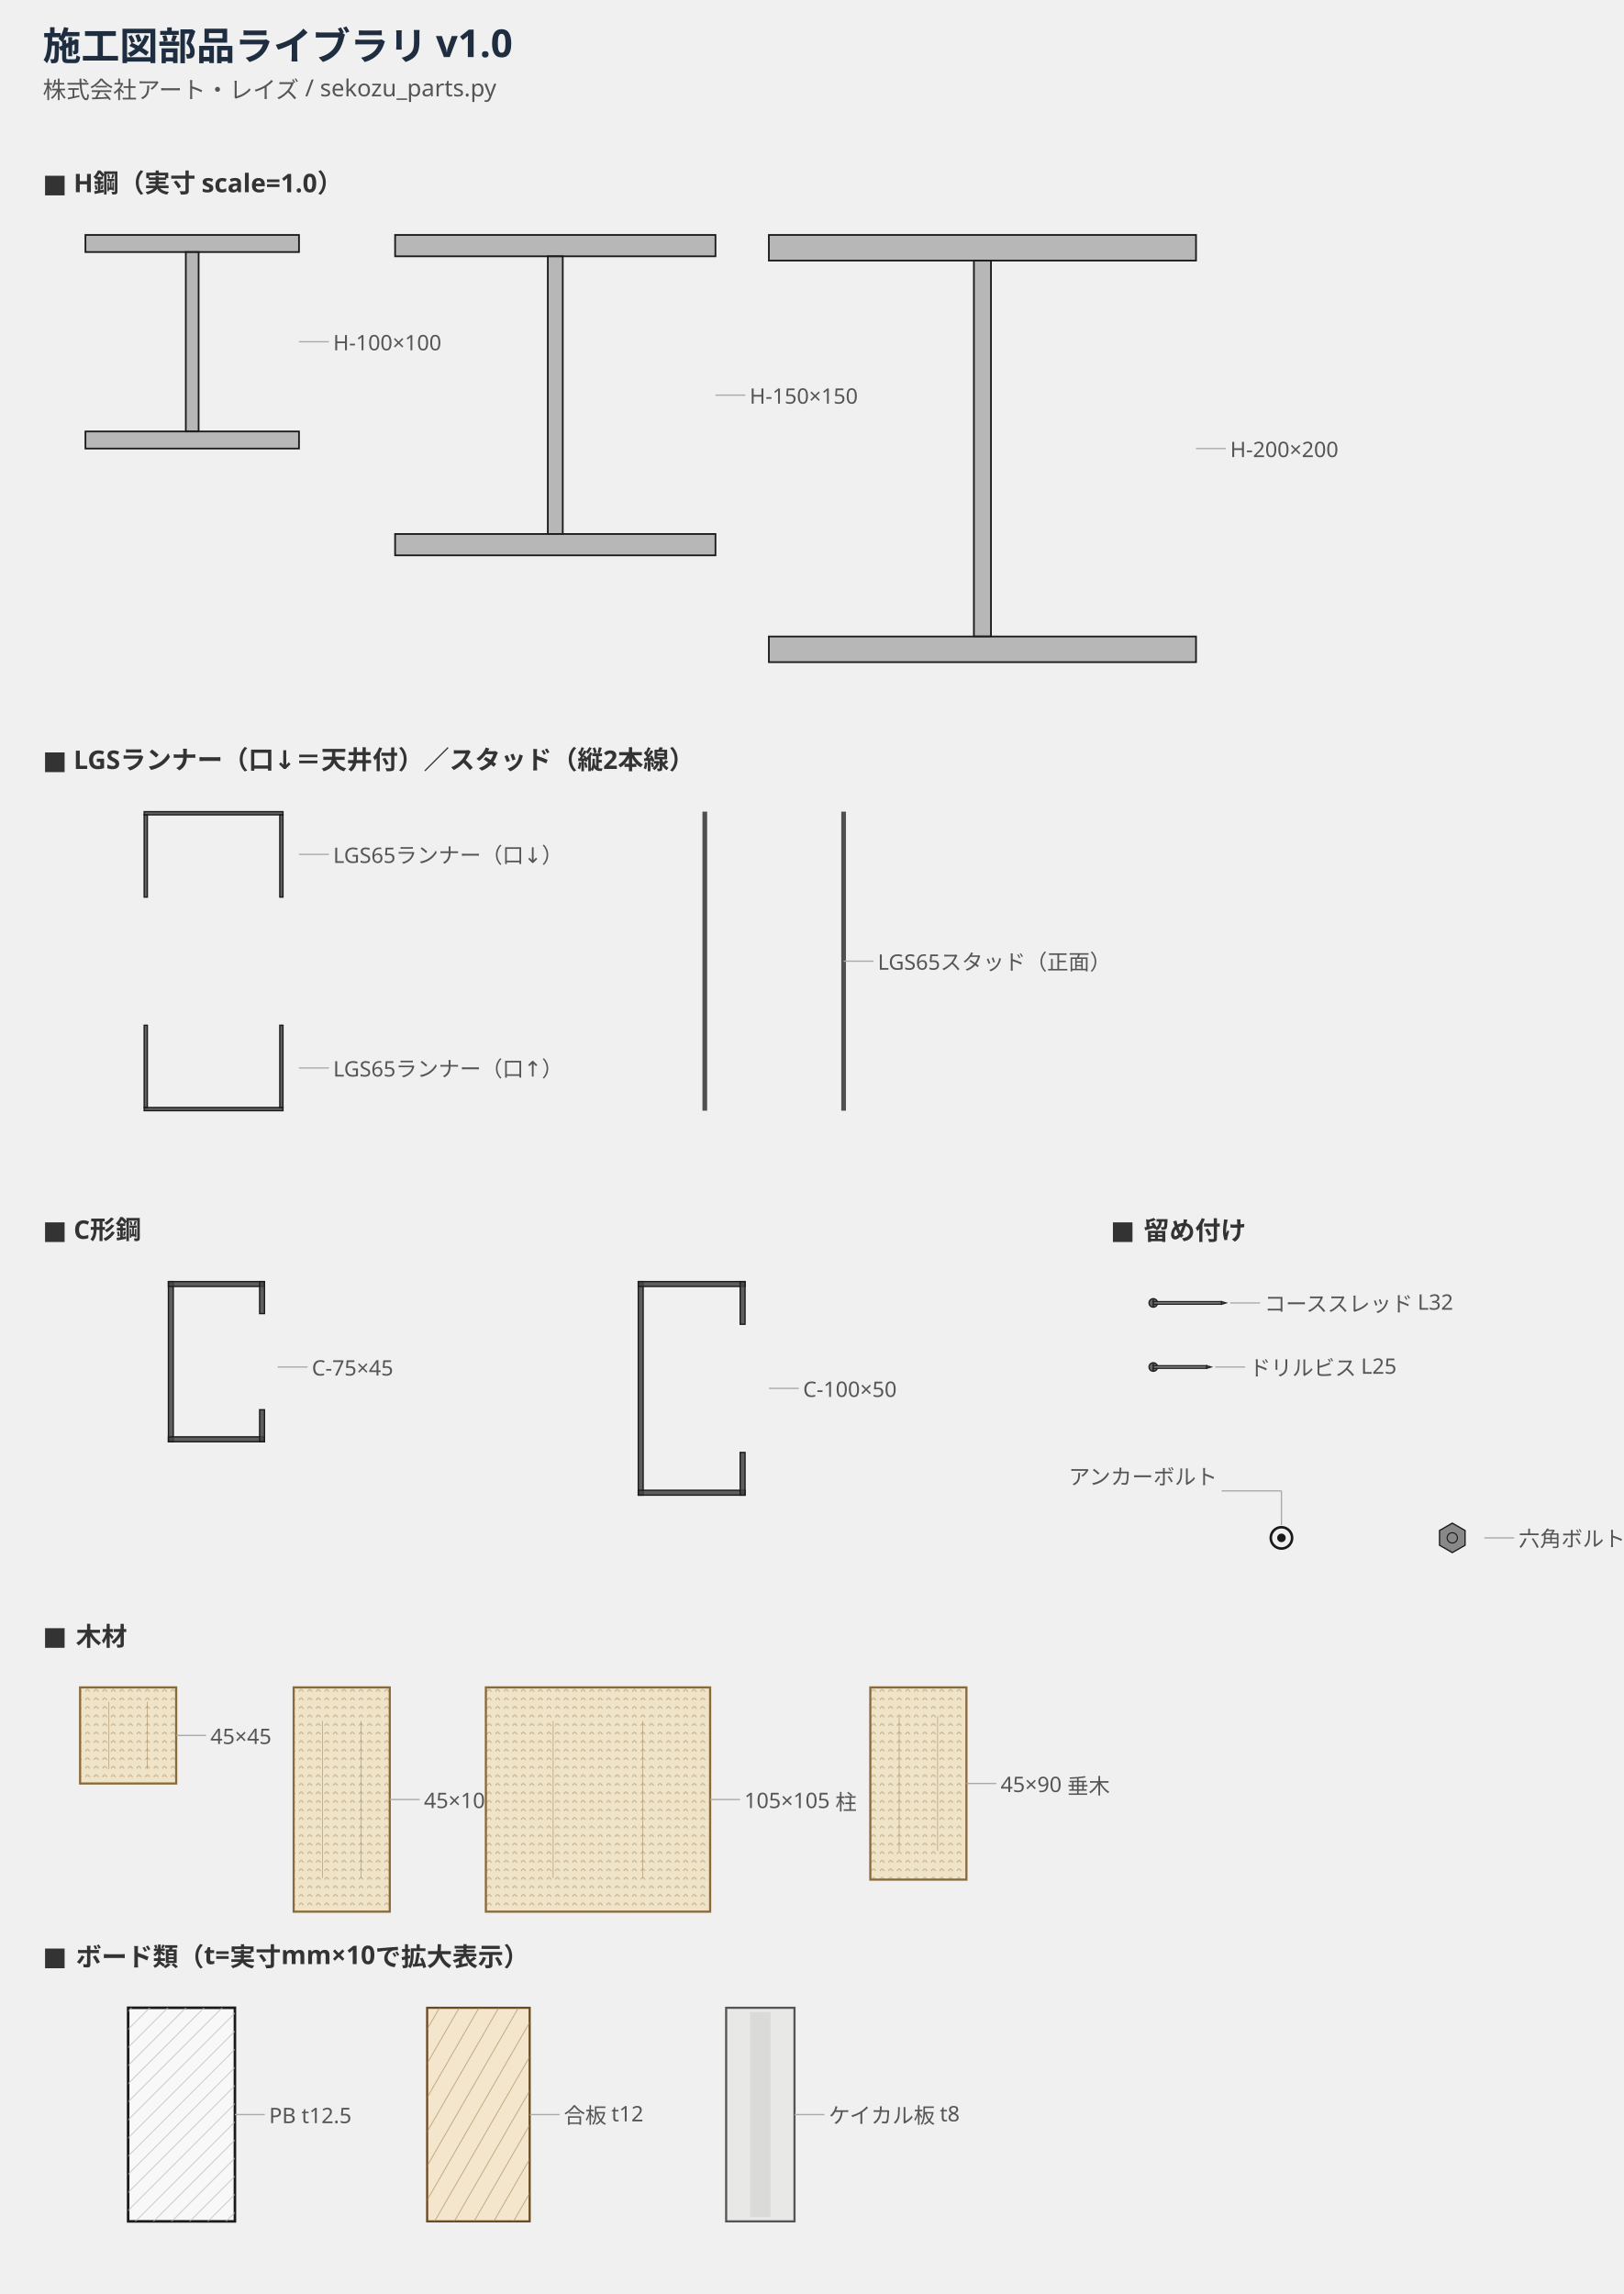
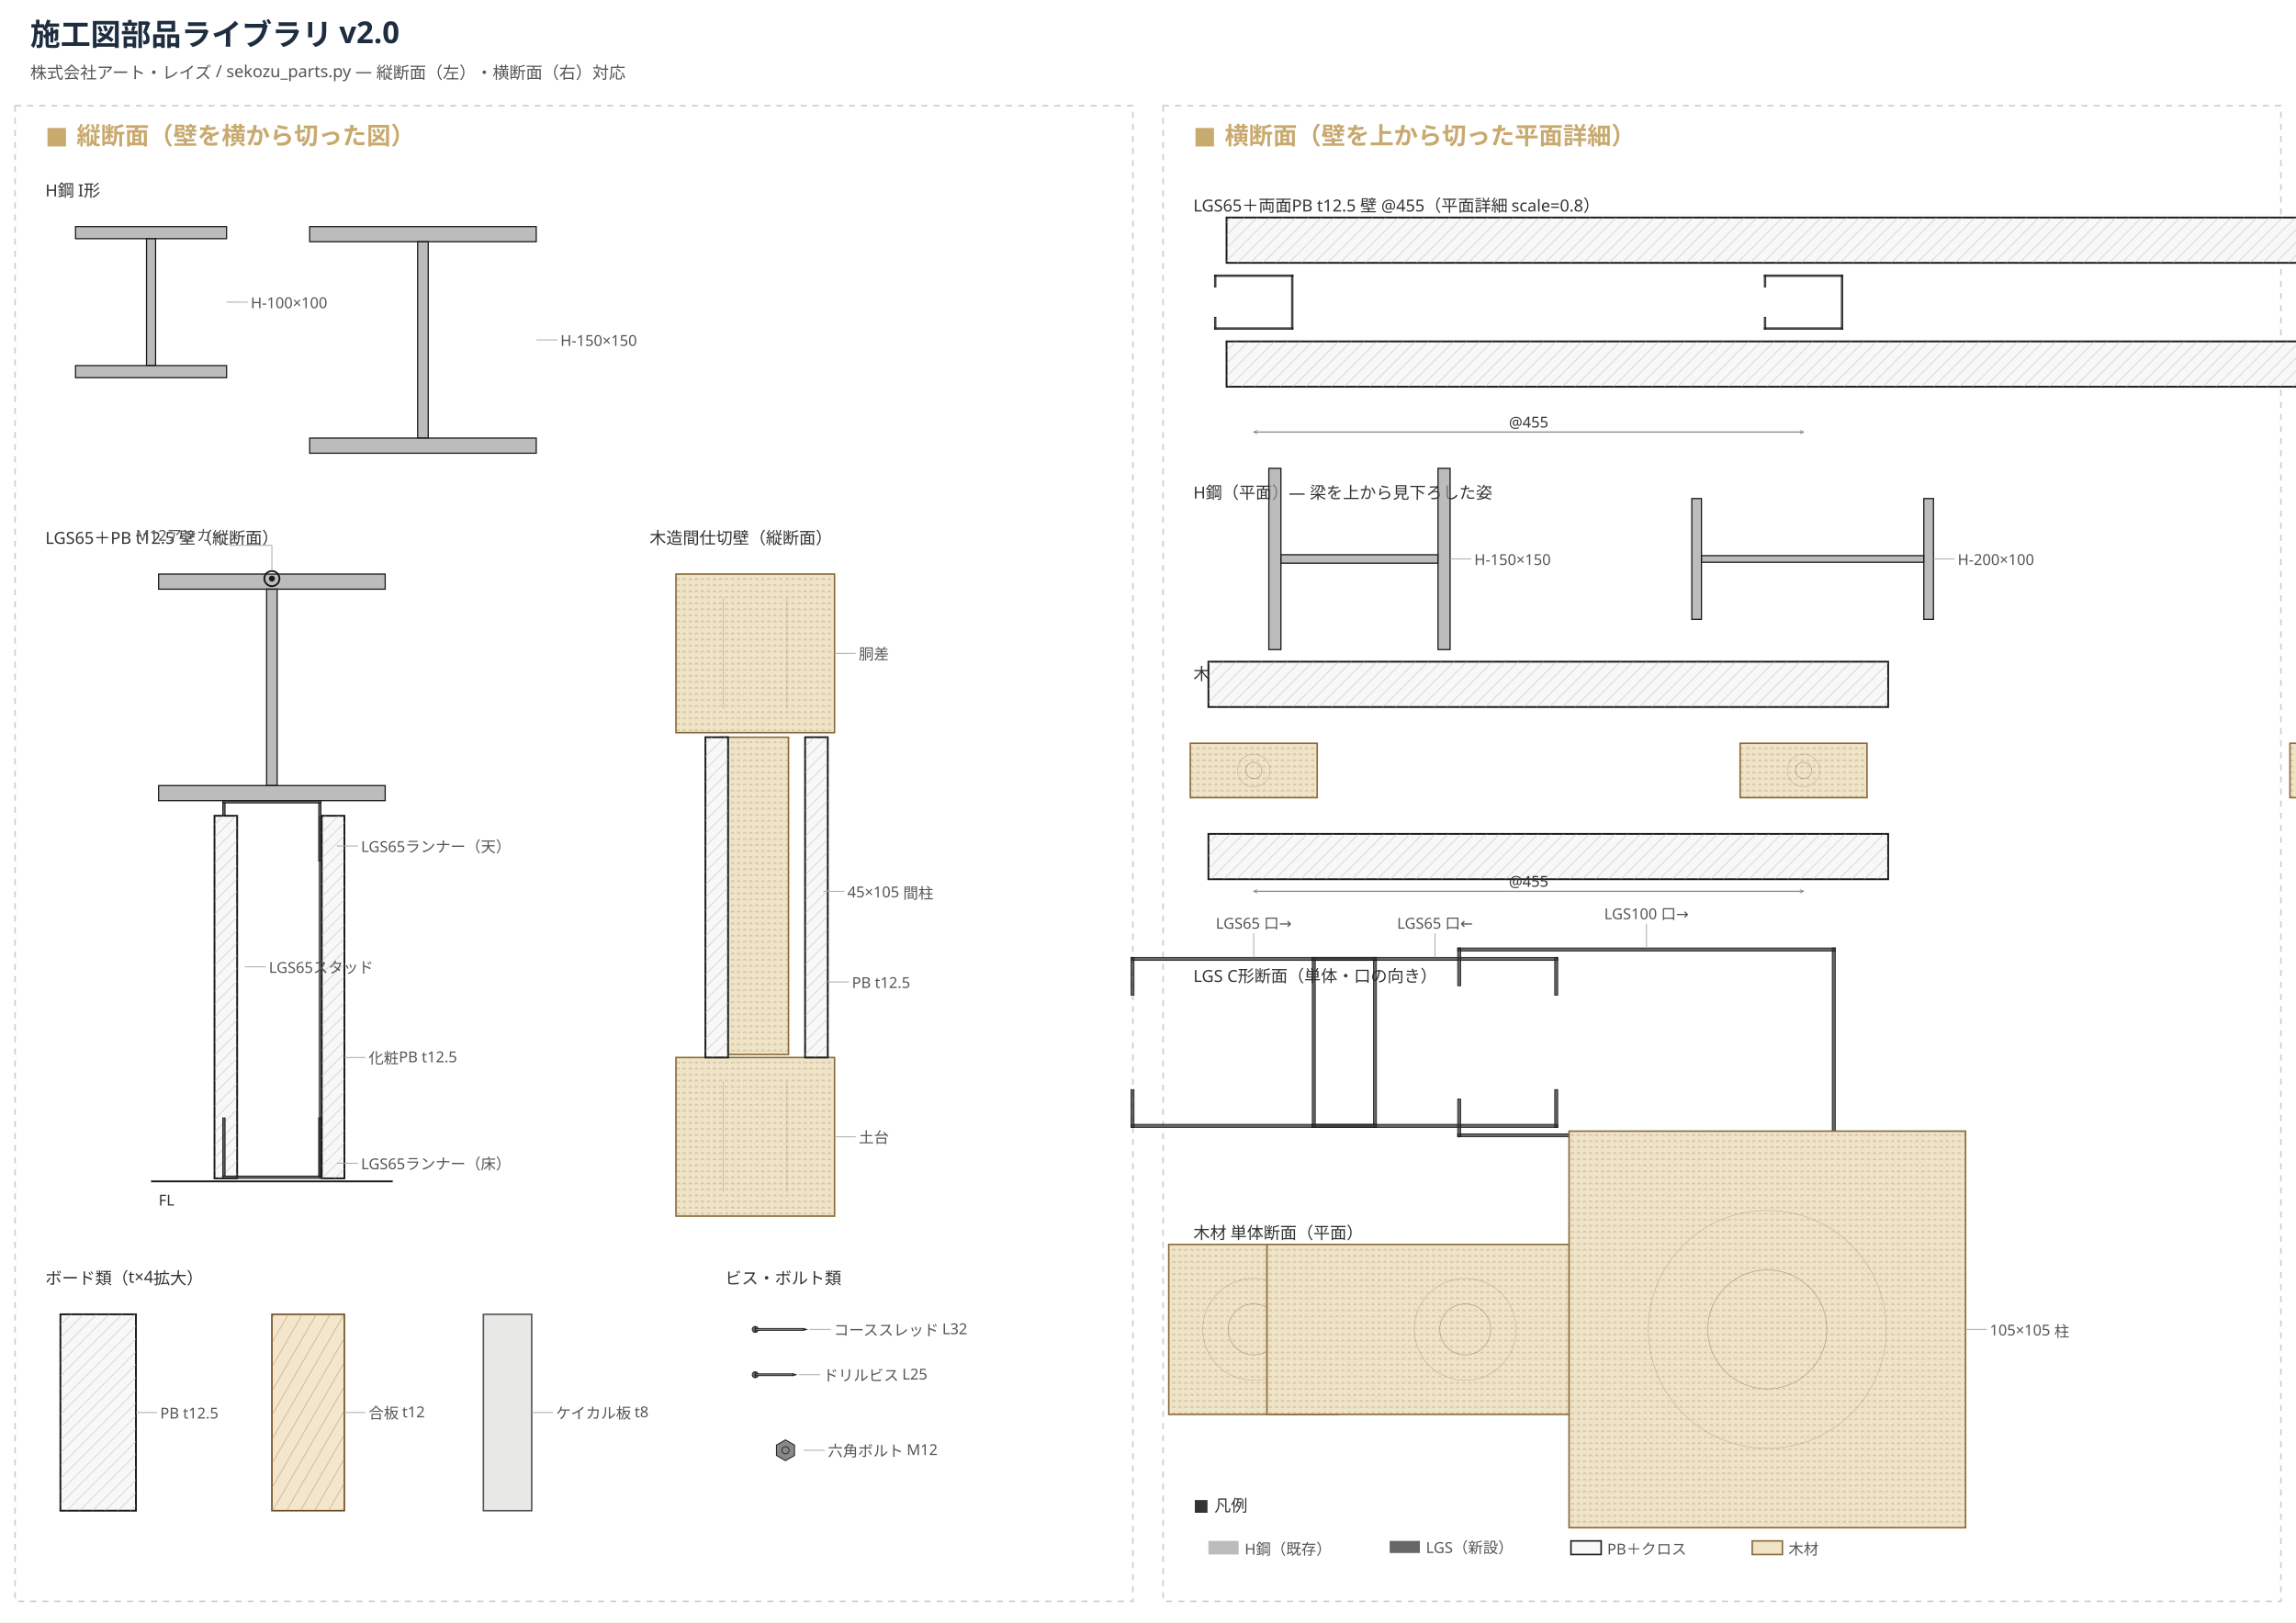
- <svg xmlns="http://www.w3.org/2000/svg" viewBox="0 0 760 1074" width="760" height="1074" style="background:#fff; font-family:Meiryo,'Yu Gothic',sans-serif;">
+ <svg xmlns="http://www.w3.org/2000/svg" viewBox="0 0 1520 1074" width="1520" height="1074" style="background:#fff; font-family:Meiryo,'Yu Gothic',sans-serif;">
  <defs>
    <marker id="arr" viewBox="0 0 10 10" refX="8" refY="5" markerWidth="5" markerHeight="5" orient="auto-start-reverse">
      <path d="M2 2L8 5L2 8" fill="none" stroke="context-stroke" stroke-width="1.2" />
    </marker>
-     <marker id="dot" viewBox="0 0 6 6" refX="3" refY="3" markerWidth="4" markerHeight="4">
-       <circle cx="3" cy="3" r="1.6" fill="context-stroke" />
+     <marker id="tick" viewBox="0 0 10 10" refX="5" refY="5" markerWidth="6" markerHeight="6" orient="auto-start-reverse">
+       <line x1="5" y1="1" x2="5" y2="9" stroke="context-stroke" stroke-width="1.2" />
    </marker>
    <pattern id="hatchPB" width="6" height="6" patternUnits="userSpaceOnUse" patternTransform="rotate(45)">
      <line x1="0" y1="0" x2="0" y2="6" stroke="#bbb" stroke-width="0.6" />
    </pattern>
    <pattern id="hatchWood" width="4" height="4" patternUnits="userSpaceOnUse">
      <path d="M0 4 Q1 2 2 4 T4 4" stroke="#8a6a3a" stroke-width="0.4" fill="none" opacity="0.5" />
    </pattern>
    <pattern id="hatchPly" width="8" height="8" patternUnits="userSpaceOnUse" patternTransform="rotate(30)">
      <line x1="0" y1="0" x2="0" y2="8" stroke="#a88658" stroke-width="0.5" />
    </pattern>
+     <pattern id="hatchConc" width="8" height="8" patternUnits="userSpaceOnUse">
+       <circle cx="2" cy="2" r="0.5" fill="#888" />
+       <circle cx="6" cy="5" r="0.4" fill="#888" />
+       <circle cx="3" cy="6" r="0.3" fill="#888" />
+     </pattern>
  </defs>
-   <text x="20" y="28" font-size="18" font-family="Meiryo" fill="#1e2d40" font-weight="bold">施工図部品ライブラリ v1.0</text>
-   <text x="20" y="46" font-size="11" font-family="Meiryo" fill="#555">株式会社アート・レイズ / sekozu_parts.py</text>
-   <text x="20" y="90" font-size="12" font-family="Meiryo" fill="#333" font-weight="bold">■ H鋼（実寸 scale=1.0）</text>
-   <g class="part-hko">
-     <rect x="40.00" y="110.00" width="100.00" height="8.00" fill="#999" fill-opacity="0.65" stroke="#1a1a1a" stroke-width="0.8" />
-     <rect x="87.00" y="118.00" width="6.00" height="84.00" fill="#999" fill-opacity="0.65" stroke="#1a1a1a" stroke-width="0.8" />
-     <rect x="40.00" y="202.00" width="100.00" height="8.00" fill="#999" fill-opacity="0.65" stroke="#1a1a1a" stroke-width="0.8" />
-   </g>
-   <g class="label-right">
-     <line x1="140.00" y1="160.00" x2="154.00" y2="160.00" stroke="#aaa" stroke-width="0.6" />
-     <text x="156.00" y="164.00" font-size="10" fill="#555" font-family="Meiryo, 'Yu Gothic', sans-serif">H-100×100</text>
-   </g>
-   <g class="part-hko">
-     <rect x="185.00" y="110.00" width="150.00" height="10.00" fill="#999" fill-opacity="0.65" stroke="#1a1a1a" stroke-width="0.8" />
-     <rect x="256.50" y="120.00" width="7.00" height="130.00" fill="#999" fill-opacity="0.65" stroke="#1a1a1a" stroke-width="0.8" />
-     <rect x="185.00" y="250.00" width="150.00" height="10.00" fill="#999" fill-opacity="0.65" stroke="#1a1a1a" stroke-width="0.8" />
-   </g>
-   <g class="label-right">
-     <line x1="335.00" y1="185.00" x2="349.00" y2="185.00" stroke="#aaa" stroke-width="0.6" />
-     <text x="351.00" y="189.00" font-size="10" fill="#555" font-family="Meiryo, 'Yu Gothic', sans-serif">H-150×150</text>
-   </g>
-   <g class="part-hko">
-     <rect x="360.00" y="110.00" width="200.00" height="12.00" fill="#999" fill-opacity="0.65" stroke="#1a1a1a" stroke-width="0.8" />
-     <rect x="456.00" y="122.00" width="8.00" height="176.00" fill="#999" fill-opacity="0.65" stroke="#1a1a1a" stroke-width="0.8" />
-     <rect x="360.00" y="298.00" width="200.00" height="12.00" fill="#999" fill-opacity="0.65" stroke="#1a1a1a" stroke-width="0.8" />
-   </g>
-   <g class="label-right">
-     <line x1="560.00" y1="210.00" x2="574.00" y2="210.00" stroke="#aaa" stroke-width="0.6" />
-     <text x="576.00" y="214.00" font-size="10" fill="#555" font-family="Meiryo, 'Yu Gothic', sans-serif">H-200×200</text>
-   </g>
-   <text x="20" y="360" font-size="12" font-family="Meiryo" fill="#333" font-weight="bold">■ LGSランナー（口↓＝天井付）／スタッド（縦2本線）</text>
-   <g class="part-lgs-runner">
-     <rect x="67.50" y="380.00" width="65.00" height="1.50" fill="#333" fill-opacity="0.75" stroke="#1a1a1a" stroke-width="0.6" />
-     <rect x="67.50" y="381.50" width="1.50" height="38.50" fill="#333" fill-opacity="0.75" stroke="#1a1a1a" stroke-width="0.6" />
-     <rect x="131.00" y="381.50" width="1.50" height="38.50" fill="#333" fill-opacity="0.75" stroke="#1a1a1a" stroke-width="0.6" />
-   </g>
-   <g class="label-right">
-     <line x1="140.00" y1="400.00" x2="154.00" y2="400.00" stroke="#aaa" stroke-width="0.6" />
-     <text x="156.00" y="404.00" font-size="10" fill="#555" font-family="Meiryo, 'Yu Gothic', sans-serif">LGS65ランナー（口↓）</text>
-   </g>
-   <g class="part-lgs-runner">
-     <rect x="67.50" y="518.50" width="65.00" height="1.50" fill="#333" fill-opacity="0.75" stroke="#1a1a1a" stroke-width="0.6" />
-     <rect x="67.50" y="480.00" width="1.50" height="38.50" fill="#333" fill-opacity="0.75" stroke="#1a1a1a" stroke-width="0.6" />
-     <rect x="131.00" y="480.00" width="1.50" height="38.50" fill="#333" fill-opacity="0.75" stroke="#1a1a1a" stroke-width="0.6" />
-   </g>
-   <g class="label-right">
-     <line x1="140.00" y1="500.00" x2="154.00" y2="500.00" stroke="#aaa" stroke-width="0.6" />
-     <text x="156.00" y="504.00" font-size="10" fill="#555" font-family="Meiryo, 'Yu Gothic', sans-serif">LGS65ランナー（口↑）</text>
-   </g>
-   <g class="part-lgs-stud" stroke="#333" stroke-width="2.2" opacity="0.85">
-     <line x1="330.00" y1="380.00" x2="330.00" y2="520.00" />
-     <line x1="395.00" y1="380.00" x2="395.00" y2="520.00" />
-   </g>
-   <g class="label-right">
-     <line x1="395.00" y1="450.00" x2="409.00" y2="450.00" stroke="#aaa" stroke-width="0.6" />
-     <text x="411.00" y="454.00" font-size="10" fill="#555" font-family="Meiryo, 'Yu Gothic', sans-serif">LGS65スタッド（正面）</text>
-   </g>
-   <text x="20" y="580" font-size="12" font-family="Meiryo" fill="#333" font-weight="bold">■ C形鋼</text>
-   <g class="part-c">
-     <rect x="78.85" y="600.00" width="2.30" height="75.00" fill="#444" fill-opacity="0.85" stroke="#1a1a1a" stroke-width="0.6" />
-     <rect x="78.85" y="600.00" width="45.00" height="2.30" fill="#444" fill-opacity="0.85" stroke="#1a1a1a" stroke-width="0.6" />
-     <rect x="78.85" y="672.70" width="45.00" height="2.30" fill="#444" fill-opacity="0.85" stroke="#1a1a1a" stroke-width="0.6" />
-     <rect x="121.55" y="600.00" width="2.30" height="15.00" fill="#444" fill-opacity="0.85" stroke="#1a1a1a" stroke-width="0.6" />
-     <rect x="121.55" y="660.00" width="2.30" height="15.00" fill="#444" fill-opacity="0.85" stroke="#1a1a1a" stroke-width="0.6" />
-   </g>
-   <g class="label-right">
-     <line x1="130.00" y1="640.00" x2="144.00" y2="640.00" stroke="#aaa" stroke-width="0.6" />
-     <text x="146.00" y="644.00" font-size="10" fill="#555" font-family="Meiryo, 'Yu Gothic', sans-serif">C-75×45</text>
-   </g>
-   <g class="part-c">
-     <rect x="298.85" y="600.00" width="2.30" height="100.00" fill="#444" fill-opacity="0.85" stroke="#1a1a1a" stroke-width="0.6" />
-     <rect x="298.85" y="600.00" width="50.00" height="2.30" fill="#444" fill-opacity="0.85" stroke="#1a1a1a" stroke-width="0.6" />
-     <rect x="298.85" y="697.70" width="50.00" height="2.30" fill="#444" fill-opacity="0.85" stroke="#1a1a1a" stroke-width="0.6" />
-     <rect x="346.55" y="600.00" width="2.30" height="20.00" fill="#444" fill-opacity="0.85" stroke="#1a1a1a" stroke-width="0.6" />
-     <rect x="346.55" y="680.00" width="2.30" height="20.00" fill="#444" fill-opacity="0.85" stroke="#1a1a1a" stroke-width="0.6" />
-   </g>
-   <g class="label-right">
-     <line x1="360.00" y1="650.00" x2="374.00" y2="650.00" stroke="#aaa" stroke-width="0.6" />
-     <text x="376.00" y="654.00" font-size="10" fill="#555" font-family="Meiryo, 'Yu Gothic', sans-serif">C-100×50</text>
-   </g>
-   <text x="20" y="770" font-size="12" font-family="Meiryo" fill="#333" font-weight="bold">■ 木材</text>
-   <g class="part-wood">
-     <rect x="37.50" y="790.00" width="45.00" height="45.00" fill="#efe3c8" stroke="#8a6a3a" stroke-width="1.0" />
-     <rect x="37.50" y="790.00" width="45.00" height="45.00" fill="url(#hatchWood)" stroke="none" />
-     <line x1="51.00" y1="796.75" x2="51.00" y2="828.25" stroke="#8a6a3a" stroke-width="0.3" opacity="0.6" />
-     <line x1="69.00" y1="796.75" x2="69.00" y2="828.25" stroke="#8a6a3a" stroke-width="0.3" opacity="0.6" />
-   </g>
-   <g class="label-right">
-     <line x1="82.50" y1="812.50" x2="96.50" y2="812.50" stroke="#aaa" stroke-width="0.6" />
-     <text x="98.50" y="816.50" font-size="10" fill="#555" font-family="Meiryo, 'Yu Gothic', sans-serif">45×45</text>
-   </g>
-   <g class="part-wood">
-     <rect x="137.50" y="790.00" width="45.00" height="105.00" fill="#efe3c8" stroke="#8a6a3a" stroke-width="1.0" />
-     <rect x="137.50" y="790.00" width="45.00" height="105.00" fill="url(#hatchWood)" stroke="none" />
-     <line x1="151.00" y1="805.75" x2="151.00" y2="879.25" stroke="#8a6a3a" stroke-width="0.3" opacity="0.6" />
-     <line x1="169.00" y1="805.75" x2="169.00" y2="879.25" stroke="#8a6a3a" stroke-width="0.3" opacity="0.6" />
-   </g>
-   <g class="label-right">
-     <line x1="182.50" y1="842.50" x2="196.50" y2="842.50" stroke="#aaa" stroke-width="0.6" />
-     <text x="198.50" y="846.50" font-size="10" fill="#555" font-family="Meiryo, 'Yu Gothic', sans-serif">45×105</text>
-   </g>
-   <g class="part-wood">
-     <rect x="227.50" y="790.00" width="105.00" height="105.00" fill="#efe3c8" stroke="#8a6a3a" stroke-width="1.0" />
-     <rect x="227.50" y="790.00" width="105.00" height="105.00" fill="url(#hatchWood)" stroke="none" />
-     <line x1="259.00" y1="805.75" x2="259.00" y2="879.25" stroke="#8a6a3a" stroke-width="0.3" opacity="0.6" />
-     <line x1="301.00" y1="805.75" x2="301.00" y2="879.25" stroke="#8a6a3a" stroke-width="0.3" opacity="0.6" />
-   </g>
-   <g class="label-right">
-     <line x1="332.50" y1="842.50" x2="346.50" y2="842.50" stroke="#aaa" stroke-width="0.6" />
-     <text x="348.50" y="846.50" font-size="10" fill="#555" font-family="Meiryo, 'Yu Gothic', sans-serif">105×105 柱</text>
-   </g>
-   <g class="part-wood">
-     <rect x="407.50" y="790.00" width="45.00" height="90.00" fill="#efe3c8" stroke="#8a6a3a" stroke-width="1.0" />
-     <rect x="407.50" y="790.00" width="45.00" height="90.00" fill="url(#hatchWood)" stroke="none" />
-     <line x1="421.00" y1="803.50" x2="421.00" y2="866.50" stroke="#8a6a3a" stroke-width="0.3" opacity="0.6" />
-     <line x1="439.00" y1="803.50" x2="439.00" y2="866.50" stroke="#8a6a3a" stroke-width="0.3" opacity="0.6" />
-   </g>
-   <g class="label-right">
-     <line x1="452.50" y1="835.00" x2="466.50" y2="835.00" stroke="#aaa" stroke-width="0.6" />
-     <text x="468.50" y="839.00" font-size="10" fill="#555" font-family="Meiryo, 'Yu Gothic', sans-serif">45×90 垂木</text>
-   </g>
-   <text x="20" y="920" font-size="12" font-family="Meiryo" fill="#333" font-weight="bold">■ ボード類（t=実寸mm×10で拡大表示）</text>
-   <g class="part-pb">
-     <rect x="60.00" y="940.00" width="50.00" height="100.00" fill="#f8f8f8" stroke="#1a1a1a" stroke-width="1.2" />
-     <rect x="60.00" y="940.00" width="50.00" height="100.00" fill="url(#hatchPB)" stroke="none" />
-   </g>
-   <g class="label-right">
-     <line x1="110.00" y1="990.00" x2="124.00" y2="990.00" stroke="#aaa" stroke-width="0.6" />
-     <text x="126.00" y="994.00" font-size="10" fill="#555" font-family="Meiryo, 'Yu Gothic', sans-serif">PB t12.5</text>
-   </g>
-   <g class="part-ply">
-     <rect x="200.00" y="940.00" width="48.00" height="100.00" fill="#f3e6cc" stroke="#6a4a20" stroke-width="1.0" />
-     <rect x="200.00" y="940.00" width="48.00" height="100.00" fill="url(#hatchPly)" stroke="none" />
-   </g>
-   <g class="label-right">
-     <line x1="248.00" y1="990.00" x2="262.00" y2="990.00" stroke="#aaa" stroke-width="0.6" />
-     <text x="264.00" y="994.00" font-size="10" fill="#555" font-family="Meiryo, 'Yu Gothic', sans-serif">合板 t12</text>
-   </g>
-   <g class="part-keical">
-     <rect x="340.00" y="940.00" width="32.00" height="100.00" fill="#e8e8e6" stroke="#555" stroke-width="1.0" />
-     <rect x="351.20" y="942.00" width="9.60" height="96.00" fill="#d0d0ce" stroke="none" opacity="0.6" />
-   </g>
-   <g class="label-right">
-     <line x1="372.00" y1="990.00" x2="386.00" y2="990.00" stroke="#aaa" stroke-width="0.6" />
-     <text x="388.00" y="994.00" font-size="10" fill="#555" font-family="Meiryo, 'Yu Gothic', sans-serif">ケイカル板 t8</text>
-   </g>
-   <text x="520" y="580" font-size="12" font-family="Meiryo" fill="#333" font-weight="bold">■ 留め付け</text>
+   <rect x="0" y="0" width="1520" height="1074" fill="#fff" />
+   <text x="20" y="30" font-size="20" font-family="Meiryo" fill="#1e2d40" font-weight="bold">施工図部品ライブラリ v2.0</text>
+   <text x="20" y="52" font-size="11" font-family="Meiryo" fill="#555">株式会社アート・レイズ / sekozu_parts.py — 縦断面（左）・横断面（右）対応</text>
+   <rect x="10" y="70" width="740" height="990" fill="none" stroke="#ccc" stroke-dasharray="4,4" />
+   <text x="30" y="95" font-size="16" font-family="Meiryo" fill="#c8a96e" font-weight="bold">■ 縦断面（壁を横から切った図）</text>
+   <text x="30" y="130" font-size="11" font-family="Meiryo" fill="#333">H鋼 I形</text>
+   <g class="part-hko-s">
+     <rect x="50.00" y="150.00" width="100.00" height="8.00" fill="#999" fill-opacity="0.65" stroke="#1a1a1a" stroke-width="0.8" />
+     <rect x="97.00" y="158.00" width="6.00" height="84.00" fill="#999" fill-opacity="0.65" stroke="#1a1a1a" stroke-width="0.8" />
+     <rect x="50.00" y="242.00" width="100.00" height="8.00" fill="#999" fill-opacity="0.65" stroke="#1a1a1a" stroke-width="0.8" />
+   </g>
+   <g class="label-right">
+     <line x1="150.00" y1="200.00" x2="164.00" y2="200.00" stroke="#aaa" stroke-width="0.6" />
+     <text x="166.00" y="204.00" font-size="10" fill="#555" font-family="Meiryo">H-100×100</text>
+   </g>
+   <g class="part-hko-s">
+     <rect x="205.00" y="150.00" width="150.00" height="10.00" fill="#999" fill-opacity="0.65" stroke="#1a1a1a" stroke-width="0.8" />
+     <rect x="276.50" y="160.00" width="7.00" height="130.00" fill="#999" fill-opacity="0.65" stroke="#1a1a1a" stroke-width="0.8" />
+     <rect x="205.00" y="290.00" width="150.00" height="10.00" fill="#999" fill-opacity="0.65" stroke="#1a1a1a" stroke-width="0.8" />
+   </g>
+   <g class="label-right">
+     <line x1="355.00" y1="225.00" x2="369.00" y2="225.00" stroke="#aaa" stroke-width="0.6" />
+     <text x="371.00" y="229.00" font-size="10" fill="#555" font-family="Meiryo">H-150×150</text>
+   </g>
+   <text x="30" y="360" font-size="11" font-family="Meiryo" fill="#333">LGS65＋PB t12.5 壁（縦断面）</text>
+   <g class="part-hko-s">
+     <rect x="105.00" y="380.00" width="150.00" height="10.00" fill="#999" fill-opacity="0.65" stroke="#1a1a1a" stroke-width="0.8" />
+     <rect x="176.50" y="390.00" width="7.00" height="130.00" fill="#999" fill-opacity="0.65" stroke="#1a1a1a" stroke-width="0.8" />
+     <rect x="105.00" y="520.00" width="150.00" height="10.00" fill="#999" fill-opacity="0.65" stroke="#1a1a1a" stroke-width="0.8" />
+   </g>
+   <g class="part-lgs-runner-s">
+     <rect x="147.50" y="530.00" width="65.00" height="1.50" fill="#333" fill-opacity="0.75" stroke="#1a1a1a" stroke-width="0.6" />
+     <rect x="147.50" y="531.50" width="1.50" height="38.50" fill="#333" fill-opacity="0.75" stroke="#1a1a1a" stroke-width="0.6" />
+     <rect x="211.00" y="531.50" width="1.50" height="38.50" fill="#333" fill-opacity="0.75" stroke="#1a1a1a" stroke-width="0.6" />
+   </g>
+   <g class="part-lgs-stud-s" stroke="#333" stroke-width="2.2" opacity="0.75">
+     <line x1="147.00" y1="540.00" x2="147.00" y2="780.00" />
+     <line x1="212.00" y1="540.00" x2="212.00" y2="780.00" />
+   </g>
+   <g class="part-pb-s">
+     <rect x="142.00" y="540.00" width="15.00" height="240.00" fill="#f8f8f8" stroke="#1a1a1a" stroke-width="1.2" />
+     <rect x="142.00" y="540.00" width="15.00" height="240.00" fill="url(#hatchPB)" stroke="none" />
+   </g>
+   <g class="part-pb-s">
+     <rect x="213.00" y="540.00" width="15.00" height="240.00" fill="#f8f8f8" stroke="#1a1a1a" stroke-width="1.2" />
+     <rect x="213.00" y="540.00" width="15.00" height="240.00" fill="url(#hatchPB)" stroke="none" />
+   </g>
+   <g class="part-lgs-runner-s">
+     <rect x="147.50" y="778.50" width="65.00" height="1.50" fill="#333" fill-opacity="0.75" stroke="#1a1a1a" stroke-width="0.6" />
+     <rect x="147.50" y="740.00" width="1.50" height="38.50" fill="#333" fill-opacity="0.75" stroke="#1a1a1a" stroke-width="0.6" />
+     <rect x="211.00" y="740.00" width="1.50" height="38.50" fill="#333" fill-opacity="0.75" stroke="#1a1a1a" stroke-width="0.6" />
+   </g>
+   <line x1="100" y1="782" x2="260" y2="782" stroke="#1a1a1a" stroke-width="1.2" />
+   <text x="105" y="798" font-size="10" font-family="Meiryo" fill="#333">FL</text>
+   <g class="label-right">
+     <line x1="223.00" y1="560.00" x2="237.00" y2="560.00" stroke="#aaa" stroke-width="0.6" />
+     <text x="239.00" y="564.00" font-size="10" fill="#555" font-family="Meiryo">LGS65ランナー（天）</text>
+   </g>
+   <g class="label-right">
+     <line x1="162.00" y1="640.00" x2="176.00" y2="640.00" stroke="#aaa" stroke-width="0.6" />
+     <text x="178.00" y="644.00" font-size="10" fill="#555" font-family="Meiryo">LGS65スタッド</text>
+   </g>
+   <g class="label-right">
+     <line x1="228.00" y1="700.00" x2="242.00" y2="700.00" stroke="#aaa" stroke-width="0.6" />
+     <text x="244.00" y="704.00" font-size="10" fill="#555" font-family="Meiryo">化粧PB t12.5</text>
+   </g>
+   <g class="label-right">
+     <line x1="223.00" y1="770.00" x2="237.00" y2="770.00" stroke="#aaa" stroke-width="0.6" />
+     <text x="239.00" y="774.00" font-size="10" fill="#555" font-family="Meiryo">LGS65ランナー（床）</text>
+   </g>
+   <g class="part-anchor">
+     <circle cx="180.00" cy="383.00" r="5" fill="none" stroke="#1a1a1a" stroke-width="1.2" />
+     <circle cx="180.00" cy="383.00" r="2" fill="#1a1a1a" />
+     <line x1="180.00" y1="377.00" x2="180.00" y2="361.00" stroke="#aaa" stroke-width="0.6" />
+     <line x1="180.00" y1="361.00" x2="152.00" y2="361.00" stroke="#aaa" stroke-width="0.6" />
+     <text x="150.00" y="358.00" text-anchor="end" font-size="10" fill="#555" font-family="Meiryo">M12アンカー</text>
+   </g>
+   <text x="430" y="360" font-size="11" font-family="Meiryo" fill="#333">木造間仕切壁（縦断面）</text>
+   <g class="part-wood-s">
+     <rect x="447.50" y="380.00" width="105.00" height="105.00" fill="#efe3c8" stroke="#8a6a3a" stroke-width="1.0" />
+     <rect x="447.50" y="380.00" width="105.00" height="105.00" fill="url(#hatchWood)" stroke="none" />
+     <line x1="479.00" y1="395.75" x2="479.00" y2="469.25" stroke="#8a6a3a" stroke-width="0.3" opacity="0.6" />
+     <line x1="521.00" y1="395.75" x2="521.00" y2="469.25" stroke="#8a6a3a" stroke-width="0.3" opacity="0.6" />
+   </g>
+   <g class="label-right">
+     <line x1="552.50" y1="432.50" x2="566.50" y2="432.50" stroke="#aaa" stroke-width="0.6" />
+     <text x="568.50" y="436.50" font-size="10" fill="#555" font-family="Meiryo">胴差</text>
+   </g>
+   <g class="part-wood-s">
+     <rect x="477.00" y="488.00" width="45.00" height="210.00" fill="#efe3c8" stroke="#8a6a3a" stroke-width="1.0" />
+     <rect x="477.00" y="488.00" width="45.00" height="210.00" fill="url(#hatchWood)" stroke="none" />
+   </g>
+   <g class="part-wood-s">
+     <rect x="447.50" y="700.00" width="105.00" height="105.00" fill="#efe3c8" stroke="#8a6a3a" stroke-width="1.0" />
+     <rect x="447.50" y="700.00" width="105.00" height="105.00" fill="url(#hatchWood)" stroke="none" />
+     <line x1="479.00" y1="715.75" x2="479.00" y2="789.25" stroke="#8a6a3a" stroke-width="0.3" opacity="0.6" />
+     <line x1="521.00" y1="715.75" x2="521.00" y2="789.25" stroke="#8a6a3a" stroke-width="0.3" opacity="0.6" />
+   </g>
+   <g class="label-right">
+     <line x1="552.50" y1="752.50" x2="566.50" y2="752.50" stroke="#aaa" stroke-width="0.6" />
+     <text x="568.50" y="756.50" font-size="10" fill="#555" font-family="Meiryo">土台</text>
+   </g>
+   <g class="part-pb-s">
+     <rect x="467.00" y="488.00" width="15.00" height="212.00" fill="#f8f8f8" stroke="#1a1a1a" stroke-width="1.2" />
+     <rect x="467.00" y="488.00" width="15.00" height="212.00" fill="url(#hatchPB)" stroke="none" />
+   </g>
+   <g class="part-pb-s">
+     <rect x="533.00" y="488.00" width="15.00" height="212.00" fill="#f8f8f8" stroke="#1a1a1a" stroke-width="1.2" />
+     <rect x="533.00" y="488.00" width="15.00" height="212.00" fill="url(#hatchPB)" stroke="none" />
+   </g>
+   <g class="label-right">
+     <line x1="545.00" y1="590.00" x2="559.00" y2="590.00" stroke="#aaa" stroke-width="0.6" />
+     <text x="561.00" y="594.00" font-size="10" fill="#555" font-family="Meiryo">45×105 間柱</text>
+   </g>
+   <g class="label-right">
+     <line x1="548.00" y1="650.00" x2="562.00" y2="650.00" stroke="#aaa" stroke-width="0.6" />
+     <text x="564.00" y="654.00" font-size="10" fill="#555" font-family="Meiryo">PB t12.5</text>
+   </g>
+   <text x="30" y="850" font-size="11" font-family="Meiryo" fill="#333">ボード類（t×4拡大）</text>
+   <g class="part-pb-s">
+     <rect x="40.00" y="870.00" width="50.00" height="130.00" fill="#f8f8f8" stroke="#1a1a1a" stroke-width="1.2" />
+     <rect x="40.00" y="870.00" width="50.00" height="130.00" fill="url(#hatchPB)" stroke="none" />
+   </g>
+   <g class="label-right">
+     <line x1="90.00" y1="935.00" x2="104.00" y2="935.00" stroke="#aaa" stroke-width="0.6" />
+     <text x="106.00" y="939.00" font-size="10" fill="#555" font-family="Meiryo">PB t12.5</text>
+   </g>
+   <g class="part-ply-s">
+     <rect x="180.00" y="870.00" width="48.00" height="130.00" fill="#f3e6cc" stroke="#6a4a20" stroke-width="1.0" />
+     <rect x="180.00" y="870.00" width="48.00" height="130.00" fill="url(#hatchPly)" stroke="none" />
+   </g>
+   <g class="label-right">
+     <line x1="228.00" y1="935.00" x2="242.00" y2="935.00" stroke="#aaa" stroke-width="0.6" />
+     <text x="244.00" y="939.00" font-size="10" fill="#555" font-family="Meiryo">合板 t12</text>
+   </g>
+   <g class="part-keical-s">
+     <rect x="320.00" y="870.00" width="32.00" height="130.00" fill="#e8e8e6" stroke="#555" stroke-width="1.0" />
+   </g>
+   <g class="label-right">
+     <line x1="352.00" y1="935.00" x2="366.00" y2="935.00" stroke="#aaa" stroke-width="0.6" />
+     <text x="368.00" y="939.00" font-size="10" fill="#555" font-family="Meiryo">ケイカル板 t8</text>
+   </g>
+   <text x="480" y="850" font-size="11" font-family="Meiryo" fill="#333">ビス・ボルト類</text>
  <g class="part-screw" stroke="#222" stroke-width="0.6">
-     <circle cx="540.00" cy="610.00" r="2.0" fill="#666" />
-     <line x1="540.00" y1="608.00" x2="540.00" y2="612.00" />
-     <rect x="540.00" y="609.40" width="32.00" height="1.20" fill="#888" />
-     <polygon points="572.00,609.40 574.00,610.00 572.00,610.60" fill="#888" />
-   </g>
-   <g class="label-right">
-     <line x1="576.00" y1="610.00" x2="590.00" y2="610.00" stroke="#aaa" stroke-width="0.6" />
-     <text x="592.00" y="614.00" font-size="10" fill="#555" font-family="Meiryo, 'Yu Gothic', sans-serif">コーススレッド L32</text>
+     <circle cx="500.00" cy="880.00" r="2.0" fill="#666" />
+     <line x1="500.00" y1="878.00" x2="500.00" y2="882.00" />
+     <rect x="500.00" y="879.40" width="32.00" height="1.20" fill="#888" />
+     <polygon points="532.00,879.40 534.00,880.00 532.00,880.60" fill="#888" />
+   </g>
+   <g class="label-right">
+     <line x1="536.00" y1="880.00" x2="550.00" y2="880.00" stroke="#aaa" stroke-width="0.6" />
+     <text x="552.00" y="884.00" font-size="10" fill="#555" font-family="Meiryo">コーススレッド L32</text>
  </g>
  <g class="part-screw" stroke="#222" stroke-width="0.6">
-     <circle cx="540.00" cy="640.00" r="2.0" fill="#666" />
-     <line x1="540.00" y1="638.00" x2="540.00" y2="642.00" />
-     <rect x="540.00" y="639.40" width="25.00" height="1.20" fill="#888" />
-     <polygon points="565.00,639.40 567.00,640.00 565.00,640.60" fill="#888" />
-   </g>
-   <g class="label-right">
-     <line x1="569.00" y1="640.00" x2="583.00" y2="640.00" stroke="#aaa" stroke-width="0.6" />
-     <text x="585.00" y="644.00" font-size="10" fill="#555" font-family="Meiryo, 'Yu Gothic', sans-serif">ドリルビス L25</text>
-   </g>
-   <g class="part-anchor">
-     <circle cx="600.00" cy="720.00" r="5" fill="none" stroke="#1a1a1a" stroke-width="1.2" />
-     <circle cx="600.00" cy="720.00" r="2" fill="#1a1a1a" />
-     <line x1="600.00" y1="714.00" x2="600.00" y2="698.00" stroke="#aaa" stroke-width="0.6" />
-     <line x1="600.00" y1="698.00" x2="572.00" y2="698.00" stroke="#aaa" stroke-width="0.6" />
-     <text x="570.00" y="695.00" text-anchor="end" font-size="10" fill="#555" font-family="Meiryo, 'Yu Gothic', sans-serif">アンカーボルト</text>
-   </g>
-   <polygon points="685.98,723.45 680.00,726.90 674.02,723.45 674.02,716.55 680.00,713.10 685.98,716.55" fill="#888" stroke="#1a1a1a" stroke-width="0.6" />
-   <circle cx="680.00" cy="720.00" r="2.41" fill="none" stroke="#1a1a1a" stroke-width="0.5" />
-   <g class="label-right">
-     <line x1="695.00" y1="720.00" x2="709.00" y2="720.00" stroke="#aaa" stroke-width="0.6" />
-     <text x="711.00" y="724.00" font-size="10" fill="#555" font-family="Meiryo, 'Yu Gothic', sans-serif">六角ボルト M12</text>
-   </g>
+     <circle cx="500.00" cy="910.00" r="2.0" fill="#666" />
+     <line x1="500.00" y1="908.00" x2="500.00" y2="912.00" />
+     <rect x="500.00" y="909.40" width="25.00" height="1.20" fill="#888" />
+     <polygon points="525.00,909.40 527.00,910.00 525.00,910.60" fill="#888" />
+   </g>
+   <g class="label-right">
+     <line x1="529.00" y1="910.00" x2="543.00" y2="910.00" stroke="#aaa" stroke-width="0.6" />
+     <text x="545.00" y="914.00" font-size="10" fill="#555" font-family="Meiryo">ドリルビス L25</text>
+   </g>
+   <polygon points="525.98,963.45 520.00,966.90 514.02,963.45 514.02,956.55 520.00,953.10 525.98,956.55" fill="#888" stroke="#1a1a1a" stroke-width="0.6" />
+   <circle cx="520.00" cy="960.00" r="2.41" fill="none" stroke="#1a1a1a" stroke-width="0.5" />
+   <g class="label-right">
+     <line x1="532.00" y1="960.00" x2="546.00" y2="960.00" stroke="#aaa" stroke-width="0.6" />
+     <text x="548.00" y="964.00" font-size="10" fill="#555" font-family="Meiryo">六角ボルト M12</text>
+   </g>
+   <rect x="770" y="70" width="740" height="990" fill="none" stroke="#ccc" stroke-dasharray="4,4" />
+   <text x="790" y="95" font-size="16" font-family="Meiryo" fill="#c8a96e" font-weight="bold">■ 横断面（壁を上から切った平面詳細）</text>
+   <text x="790" y="140" font-size="11" font-family="Meiryo" fill="#333">LGS65＋両面PB t12.5 壁 @455（平面詳細 scale=0.8）</text>
+   <g class="part-lgs-stud-p">
+     <rect x="855.00" y="182.00" width="1.00" height="36.00" fill="#333" fill-opacity="0.75" stroke="#1a1a1a" stroke-width="0.5" />
+     <rect x="804.00" y="182.00" width="52.00" height="1.00" fill="#333" fill-opacity="0.75" stroke="#1a1a1a" stroke-width="0.5" />
+     <rect x="804.00" y="217.00" width="52.00" height="1.00" fill="#333" fill-opacity="0.75" stroke="#1a1a1a" stroke-width="0.5" />
+     <rect x="804.00" y="182.00" width="1.00" height="8.00" fill="#333" fill-opacity="0.75" stroke="#1a1a1a" stroke-width="0.5" />
+     <rect x="804.00" y="210.00" width="1.00" height="8.00" fill="#333" fill-opacity="0.75" stroke="#1a1a1a" stroke-width="0.5" />
+   </g>
+   <g class="part-lgs-stud-p">
+     <rect x="1219.00" y="182.00" width="1.00" height="36.00" fill="#333" fill-opacity="0.75" stroke="#1a1a1a" stroke-width="0.5" />
+     <rect x="1168.00" y="182.00" width="52.00" height="1.00" fill="#333" fill-opacity="0.75" stroke="#1a1a1a" stroke-width="0.5" />
+     <rect x="1168.00" y="217.00" width="52.00" height="1.00" fill="#333" fill-opacity="0.75" stroke="#1a1a1a" stroke-width="0.5" />
+     <rect x="1168.00" y="182.00" width="1.00" height="8.00" fill="#333" fill-opacity="0.75" stroke="#1a1a1a" stroke-width="0.5" />
+     <rect x="1168.00" y="210.00" width="1.00" height="8.00" fill="#333" fill-opacity="0.75" stroke="#1a1a1a" stroke-width="0.5" />
+   </g>
+   <g class="part-lgs-stud-p">
+     <rect x="1583.00" y="182.00" width="1.00" height="36.00" fill="#333" fill-opacity="0.75" stroke="#1a1a1a" stroke-width="0.5" />
+     <rect x="1532.00" y="182.00" width="52.00" height="1.00" fill="#333" fill-opacity="0.75" stroke="#1a1a1a" stroke-width="0.5" />
+     <rect x="1532.00" y="217.00" width="52.00" height="1.00" fill="#333" fill-opacity="0.75" stroke="#1a1a1a" stroke-width="0.5" />
+     <rect x="1532.00" y="182.00" width="1.00" height="8.00" fill="#333" fill-opacity="0.75" stroke="#1a1a1a" stroke-width="0.5" />
+     <rect x="1532.00" y="210.00" width="1.00" height="8.00" fill="#333" fill-opacity="0.75" stroke="#1a1a1a" stroke-width="0.5" />
+   </g>
+   <g class="part-lgs-stud-p">
+     <rect x="1947.00" y="182.00" width="1.00" height="36.00" fill="#333" fill-opacity="0.75" stroke="#1a1a1a" stroke-width="0.5" />
+     <rect x="1896.00" y="182.00" width="52.00" height="1.00" fill="#333" fill-opacity="0.75" stroke="#1a1a1a" stroke-width="0.5" />
+     <rect x="1896.00" y="217.00" width="52.00" height="1.00" fill="#333" fill-opacity="0.75" stroke="#1a1a1a" stroke-width="0.5" />
+     <rect x="1896.00" y="182.00" width="1.00" height="8.00" fill="#333" fill-opacity="0.75" stroke="#1a1a1a" stroke-width="0.5" />
+     <rect x="1896.00" y="210.00" width="1.00" height="8.00" fill="#333" fill-opacity="0.75" stroke="#1a1a1a" stroke-width="0.5" />
+   </g>
+   <g class="part-lgs-stud-p">
+     <rect x="2311.00" y="182.00" width="1.00" height="36.00" fill="#333" fill-opacity="0.75" stroke="#1a1a1a" stroke-width="0.5" />
+     <rect x="2260.00" y="182.00" width="52.00" height="1.00" fill="#333" fill-opacity="0.75" stroke="#1a1a1a" stroke-width="0.5" />
+     <rect x="2260.00" y="217.00" width="52.00" height="1.00" fill="#333" fill-opacity="0.75" stroke="#1a1a1a" stroke-width="0.5" />
+     <rect x="2260.00" y="182.00" width="1.00" height="8.00" fill="#333" fill-opacity="0.75" stroke="#1a1a1a" stroke-width="0.5" />
+     <rect x="2260.00" y="210.00" width="1.00" height="8.00" fill="#333" fill-opacity="0.75" stroke="#1a1a1a" stroke-width="0.5" />
+   </g>
+   <g class="part-pb-p">
+     <rect x="812.00" y="144.00" width="1492.00" height="30.00" fill="#f8f8f8" stroke="#1a1a1a" stroke-width="1.2" />
+     <rect x="812.00" y="144.00" width="1492.00" height="30.00" fill="url(#hatchPB)" stroke="none" />
+   </g>
+   <g class="part-pb-p">
+     <rect x="812.00" y="226.00" width="1492.00" height="30.00" fill="#f8f8f8" stroke="#1a1a1a" stroke-width="1.2" />
+     <rect x="812.00" y="226.00" width="1492.00" height="30.00" fill="url(#hatchPB)" stroke="none" />
+   </g>
+   <g class="dim-h">
+     <line x1="830.00" y1="286.00" x2="1194.00" y2="286.00" stroke="#888" stroke-width="0.8" marker-start="url(#arr)" marker-end="url(#arr)" />
+     <text x="1012.00" y="283.00" text-anchor="middle" font-size="10" fill="#333" font-family="Meiryo">@455</text>
+   </g>
+   <g class="label-right">
+     <line x1="2316.00" y1="200.00" x2="2330.00" y2="200.00" stroke="#aaa" stroke-width="0.6" />
+     <text x="2332.00" y="204.00" font-size="10" fill="#555" font-family="Meiryo">LGS65スタッド @455</text>
+   </g>
+   <g class="label-right">
+     <line x1="2316.00" y1="154.00" x2="2330.00" y2="154.00" stroke="#aaa" stroke-width="0.6" />
+     <text x="2332.00" y="158.00" font-size="10" fill="#555" font-family="Meiryo">化粧PB t12.5</text>
+   </g>
+   <text x="790" y="330" font-size="11" font-family="Meiryo" fill="#333">H鋼（平面）— 梁を上から見下ろした姿</text>
+   <g class="part-hko-p">
+     <rect x="840.00" y="310.00" width="8.00" height="120.00" fill="#999" fill-opacity="0.65" stroke="#1a1a1a" stroke-width="0.8" />
+     <rect x="848.00" y="367.20" width="104.00" height="5.60" fill="#999" fill-opacity="0.65" stroke="#1a1a1a" stroke-width="0.8" />
+     <rect x="952.00" y="310.00" width="8.00" height="120.00" fill="#999" fill-opacity="0.65" stroke="#1a1a1a" stroke-width="0.8" />
+   </g>
+   <g class="label-right">
+     <line x1="960.00" y1="370.00" x2="974.00" y2="370.00" stroke="#aaa" stroke-width="0.6" />
+     <text x="976.00" y="374.00" font-size="10" fill="#555" font-family="Meiryo">H-150×150</text>
+   </g>
+   <g class="part-hko-p">
+     <rect x="1120.00" y="330.00" width="6.40" height="80.00" fill="#999" fill-opacity="0.65" stroke="#1a1a1a" stroke-width="0.8" />
+     <rect x="1126.40" y="367.80" width="147.20" height="4.40" fill="#999" fill-opacity="0.65" stroke="#1a1a1a" stroke-width="0.8" />
+     <rect x="1273.60" y="330.00" width="6.40" height="80.00" fill="#999" fill-opacity="0.65" stroke="#1a1a1a" stroke-width="0.8" />
+   </g>
+   <g class="label-right">
+     <line x1="1280.00" y1="370.00" x2="1294.00" y2="370.00" stroke="#aaa" stroke-width="0.6" />
+     <text x="1296.00" y="374.00" font-size="10" fill="#555" font-family="Meiryo">H-200×100</text>
+   </g>
+   <text x="790" y="450" font-size="11" font-family="Meiryo" fill="#333">木造間柱@455（平面詳細 scale=0.8）</text>
+   <g class="part-wood-p">
+     <rect x="788.00" y="492.00" width="84.00" height="36.00" fill="#efe3c8" stroke="#8a6a3a" stroke-width="1.0" />
+     <rect x="788.00" y="492.00" width="84.00" height="36.00" fill="url(#hatchWood)" stroke="none" />
+     <circle cx="830.00" cy="510.00" r="5.40" fill="none" stroke="#8a6a3a" stroke-width="0.4" opacity="0.6" />
+     <circle cx="830.00" cy="510.00" r="10.80" fill="none" stroke="#8a6a3a" stroke-width="0.3" opacity="0.5" />
+   </g>
+   <g class="part-wood-p">
+     <rect x="1152.00" y="492.00" width="84.00" height="36.00" fill="#efe3c8" stroke="#8a6a3a" stroke-width="1.0" />
+     <rect x="1152.00" y="492.00" width="84.00" height="36.00" fill="url(#hatchWood)" stroke="none" />
+     <circle cx="1194.00" cy="510.00" r="5.40" fill="none" stroke="#8a6a3a" stroke-width="0.4" opacity="0.6" />
+     <circle cx="1194.00" cy="510.00" r="10.80" fill="none" stroke="#8a6a3a" stroke-width="0.3" opacity="0.5" />
+   </g>
+   <g class="part-wood-p">
+     <rect x="1516.00" y="492.00" width="84.00" height="36.00" fill="#efe3c8" stroke="#8a6a3a" stroke-width="1.0" />
+     <rect x="1516.00" y="492.00" width="84.00" height="36.00" fill="url(#hatchWood)" stroke="none" />
+     <circle cx="1558.00" cy="510.00" r="5.40" fill="none" stroke="#8a6a3a" stroke-width="0.4" opacity="0.6" />
+     <circle cx="1558.00" cy="510.00" r="10.80" fill="none" stroke="#8a6a3a" stroke-width="0.3" opacity="0.5" />
+   </g>
+   <g class="part-wood-p">
+     <rect x="1880.00" y="492.00" width="84.00" height="36.00" fill="#efe3c8" stroke="#8a6a3a" stroke-width="1.0" />
+     <rect x="1880.00" y="492.00" width="84.00" height="36.00" fill="url(#hatchWood)" stroke="none" />
+     <circle cx="1922.00" cy="510.00" r="5.40" fill="none" stroke="#8a6a3a" stroke-width="0.4" opacity="0.6" />
+     <circle cx="1922.00" cy="510.00" r="10.80" fill="none" stroke="#8a6a3a" stroke-width="0.3" opacity="0.5" />
+   </g>
+   <g class="part-wood-p">
+     <rect x="2244.00" y="492.00" width="84.00" height="36.00" fill="#efe3c8" stroke="#8a6a3a" stroke-width="1.0" />
+     <rect x="2244.00" y="492.00" width="84.00" height="36.00" fill="url(#hatchWood)" stroke="none" />
+     <circle cx="2286.00" cy="510.00" r="5.40" fill="none" stroke="#8a6a3a" stroke-width="0.4" opacity="0.6" />
+     <circle cx="2286.00" cy="510.00" r="10.80" fill="none" stroke="#8a6a3a" stroke-width="0.3" opacity="0.5" />
+   </g>
+   <g class="part-pb-p">
+     <rect x="800.00" y="438.00" width="450.00" height="30.00" fill="#f8f8f8" stroke="#1a1a1a" stroke-width="1.2" />
+     <rect x="800.00" y="438.00" width="450.00" height="30.00" fill="url(#hatchPB)" stroke="none" />
+   </g>
+   <g class="part-pb-p">
+     <rect x="800.00" y="552.00" width="450.00" height="30.00" fill="#f8f8f8" stroke="#1a1a1a" stroke-width="1.2" />
+     <rect x="800.00" y="552.00" width="450.00" height="30.00" fill="url(#hatchPB)" stroke="none" />
+   </g>
+   <g class="dim-h">
+     <line x1="830.00" y1="590.00" x2="1194.00" y2="590.00" stroke="#888" stroke-width="0.8" marker-start="url(#arr)" marker-end="url(#arr)" />
+     <text x="1012.00" y="587.00" text-anchor="middle" font-size="10" fill="#333" font-family="Meiryo">@455</text>
+   </g>
+   <g class="label-right">
+     <line x1="2306.00" y1="510.00" x2="2320.00" y2="510.00" stroke="#aaa" stroke-width="0.6" />
+     <text x="2322.00" y="514.00" font-size="10" fill="#555" font-family="Meiryo">45×105 間柱</text>
+   </g>
+   <text x="790" y="650" font-size="11" font-family="Meiryo" fill="#333">LGS C形断面（単体・口の向き）</text>
+   <g class="part-lgs-stud-p">
+     <rect x="909.25" y="633.75" width="2.00" height="112.50" fill="#333" fill-opacity="0.75" stroke="#1a1a1a" stroke-width="0.5" />
+     <rect x="748.75" y="633.75" width="162.50" height="2.00" fill="#333" fill-opacity="0.75" stroke="#1a1a1a" stroke-width="0.5" />
+     <rect x="748.75" y="744.25" width="162.50" height="2.00" fill="#333" fill-opacity="0.75" stroke="#1a1a1a" stroke-width="0.5" />
+     <rect x="748.75" y="633.75" width="2.00" height="25.00" fill="#333" fill-opacity="0.75" stroke="#1a1a1a" stroke-width="0.5" />
+     <rect x="748.75" y="721.25" width="2.00" height="25.00" fill="#333" fill-opacity="0.75" stroke="#1a1a1a" stroke-width="0.5" />
+   </g>
+   <g class="label-top">
+     <line x1="830.00" y1="633.75" x2="830.00" y2="617.75" stroke="#aaa" stroke-width="0.6" />
+     <text x="830.00" y="614.75" text-anchor="middle" font-size="10" fill="#555" font-family="Meiryo">LGS65 口→</text>
+   </g>
+   <g class="part-lgs-stud-p">
+     <rect x="868.75" y="633.75" width="2.00" height="112.50" fill="#333" fill-opacity="0.75" stroke="#1a1a1a" stroke-width="0.5" />
+     <rect x="868.75" y="633.75" width="162.50" height="2.00" fill="#333" fill-opacity="0.75" stroke="#1a1a1a" stroke-width="0.5" />
+     <rect x="868.75" y="744.25" width="162.50" height="2.00" fill="#333" fill-opacity="0.75" stroke="#1a1a1a" stroke-width="0.5" />
+     <rect x="1029.25" y="633.75" width="2.00" height="25.00" fill="#333" fill-opacity="0.75" stroke="#1a1a1a" stroke-width="0.5" />
+     <rect x="1029.25" y="721.25" width="2.00" height="25.00" fill="#333" fill-opacity="0.75" stroke="#1a1a1a" stroke-width="0.5" />
+   </g>
+   <g class="label-top">
+     <line x1="950.00" y1="633.75" x2="950.00" y2="617.75" stroke="#aaa" stroke-width="0.6" />
+     <text x="950.00" y="614.75" text-anchor="middle" font-size="10" fill="#555" font-family="Meiryo">LGS65 口←</text>
+   </g>
+   <g class="part-lgs-stud-p">
+     <rect x="1213.00" y="627.50" width="2.00" height="125.00" fill="#333" fill-opacity="0.75" stroke="#1a1a1a" stroke-width="0.5" />
+     <rect x="965.00" y="627.50" width="250.00" height="2.00" fill="#333" fill-opacity="0.75" stroke="#1a1a1a" stroke-width="0.5" />
+     <rect x="965.00" y="750.50" width="250.00" height="2.00" fill="#333" fill-opacity="0.75" stroke="#1a1a1a" stroke-width="0.5" />
+     <rect x="965.00" y="627.50" width="2.00" height="25.00" fill="#333" fill-opacity="0.75" stroke="#1a1a1a" stroke-width="0.5" />
+     <rect x="965.00" y="727.50" width="2.00" height="25.00" fill="#333" fill-opacity="0.75" stroke="#1a1a1a" stroke-width="0.5" />
+   </g>
+   <g class="label-top">
+     <line x1="1090.00" y1="627.50" x2="1090.00" y2="611.50" stroke="#aaa" stroke-width="0.6" />
+     <text x="1090.00" y="608.50" text-anchor="middle" font-size="10" fill="#555" font-family="Meiryo">LGS100 口→</text>
+   </g>
+   <text x="790" y="820" font-size="11" font-family="Meiryo" fill="#333">木材 単体断面（平面）</text>
+   <g class="part-wood-p">
+     <rect x="773.75" y="823.75" width="112.50" height="112.50" fill="#efe3c8" stroke="#8a6a3a" stroke-width="1.0" />
+     <rect x="773.75" y="823.75" width="112.50" height="112.50" fill="url(#hatchWood)" stroke="none" />
+     <circle cx="830.00" cy="880.00" r="16.88" fill="none" stroke="#8a6a3a" stroke-width="0.4" opacity="0.6" />
+     <circle cx="830.00" cy="880.00" r="33.75" fill="none" stroke="#8a6a3a" stroke-width="0.3" opacity="0.5" />
+   </g>
+   <g class="label-right">
+     <line x1="886.25" y1="880.00" x2="900.25" y2="880.00" stroke="#aaa" stroke-width="0.6" />
+     <text x="902.25" y="884.00" font-size="10" fill="#555" font-family="Meiryo">45×45</text>
+   </g>
+   <g class="part-wood-p">
+     <rect x="838.75" y="823.75" width="262.50" height="112.50" fill="#efe3c8" stroke="#8a6a3a" stroke-width="1.0" />
+     <rect x="838.75" y="823.75" width="262.50" height="112.50" fill="url(#hatchWood)" stroke="none" />
+     <circle cx="970.00" cy="880.00" r="16.88" fill="none" stroke="#8a6a3a" stroke-width="0.4" opacity="0.6" />
+     <circle cx="970.00" cy="880.00" r="33.75" fill="none" stroke="#8a6a3a" stroke-width="0.3" opacity="0.5" />
+   </g>
+   <g class="label-right">
+     <line x1="1101.25" y1="880.00" x2="1115.25" y2="880.00" stroke="#aaa" stroke-width="0.6" />
+     <text x="1117.25" y="884.00" font-size="10" fill="#555" font-family="Meiryo">45×105</text>
+   </g>
+   <g class="part-wood-p">
+     <rect x="1038.75" y="748.75" width="262.50" height="262.50" fill="#efe3c8" stroke="#8a6a3a" stroke-width="1.0" />
+     <rect x="1038.75" y="748.75" width="262.50" height="262.50" fill="url(#hatchWood)" stroke="none" />
+     <circle cx="1170.00" cy="880.00" r="39.38" fill="none" stroke="#8a6a3a" stroke-width="0.4" opacity="0.6" />
+     <circle cx="1170.00" cy="880.00" r="78.75" fill="none" stroke="#8a6a3a" stroke-width="0.3" opacity="0.5" />
+   </g>
+   <g class="label-right">
+     <line x1="1301.25" y1="880.00" x2="1315.25" y2="880.00" stroke="#aaa" stroke-width="0.6" />
+     <text x="1317.25" y="884.00" font-size="10" fill="#555" font-family="Meiryo">105×105 柱</text>
+   </g>
+   <text x="790" y="1000" font-size="11" font-family="Meiryo" fill="#333">■ 凡例</text>
+   <rect x="800" y="1020" width="20" height="9" fill="#999" fill-opacity="0.65" />
+   <text x="824" y="1029" font-size="10" fill="#555">H鋼（既存）</text>
+   <rect x="920" y="1020" width="20" height="8" fill="#333" fill-opacity="0.75" />
+   <text x="944" y="1028" font-size="10" fill="#555">LGS（新設）</text>
+   <rect x="1040" y="1020" width="20" height="9" fill="#f8f8f8" stroke="#1a1a1a" stroke-width="1.0" />
+   <text x="1064" y="1029" font-size="10" fill="#555">PB＋クロス</text>
+   <rect x="1160" y="1020" width="20" height="9" fill="#efe3c8" stroke="#8a6a3a" stroke-width="1.0" />
+   <text x="1184" y="1029" font-size="10" fill="#555">木材</text>
</svg>
